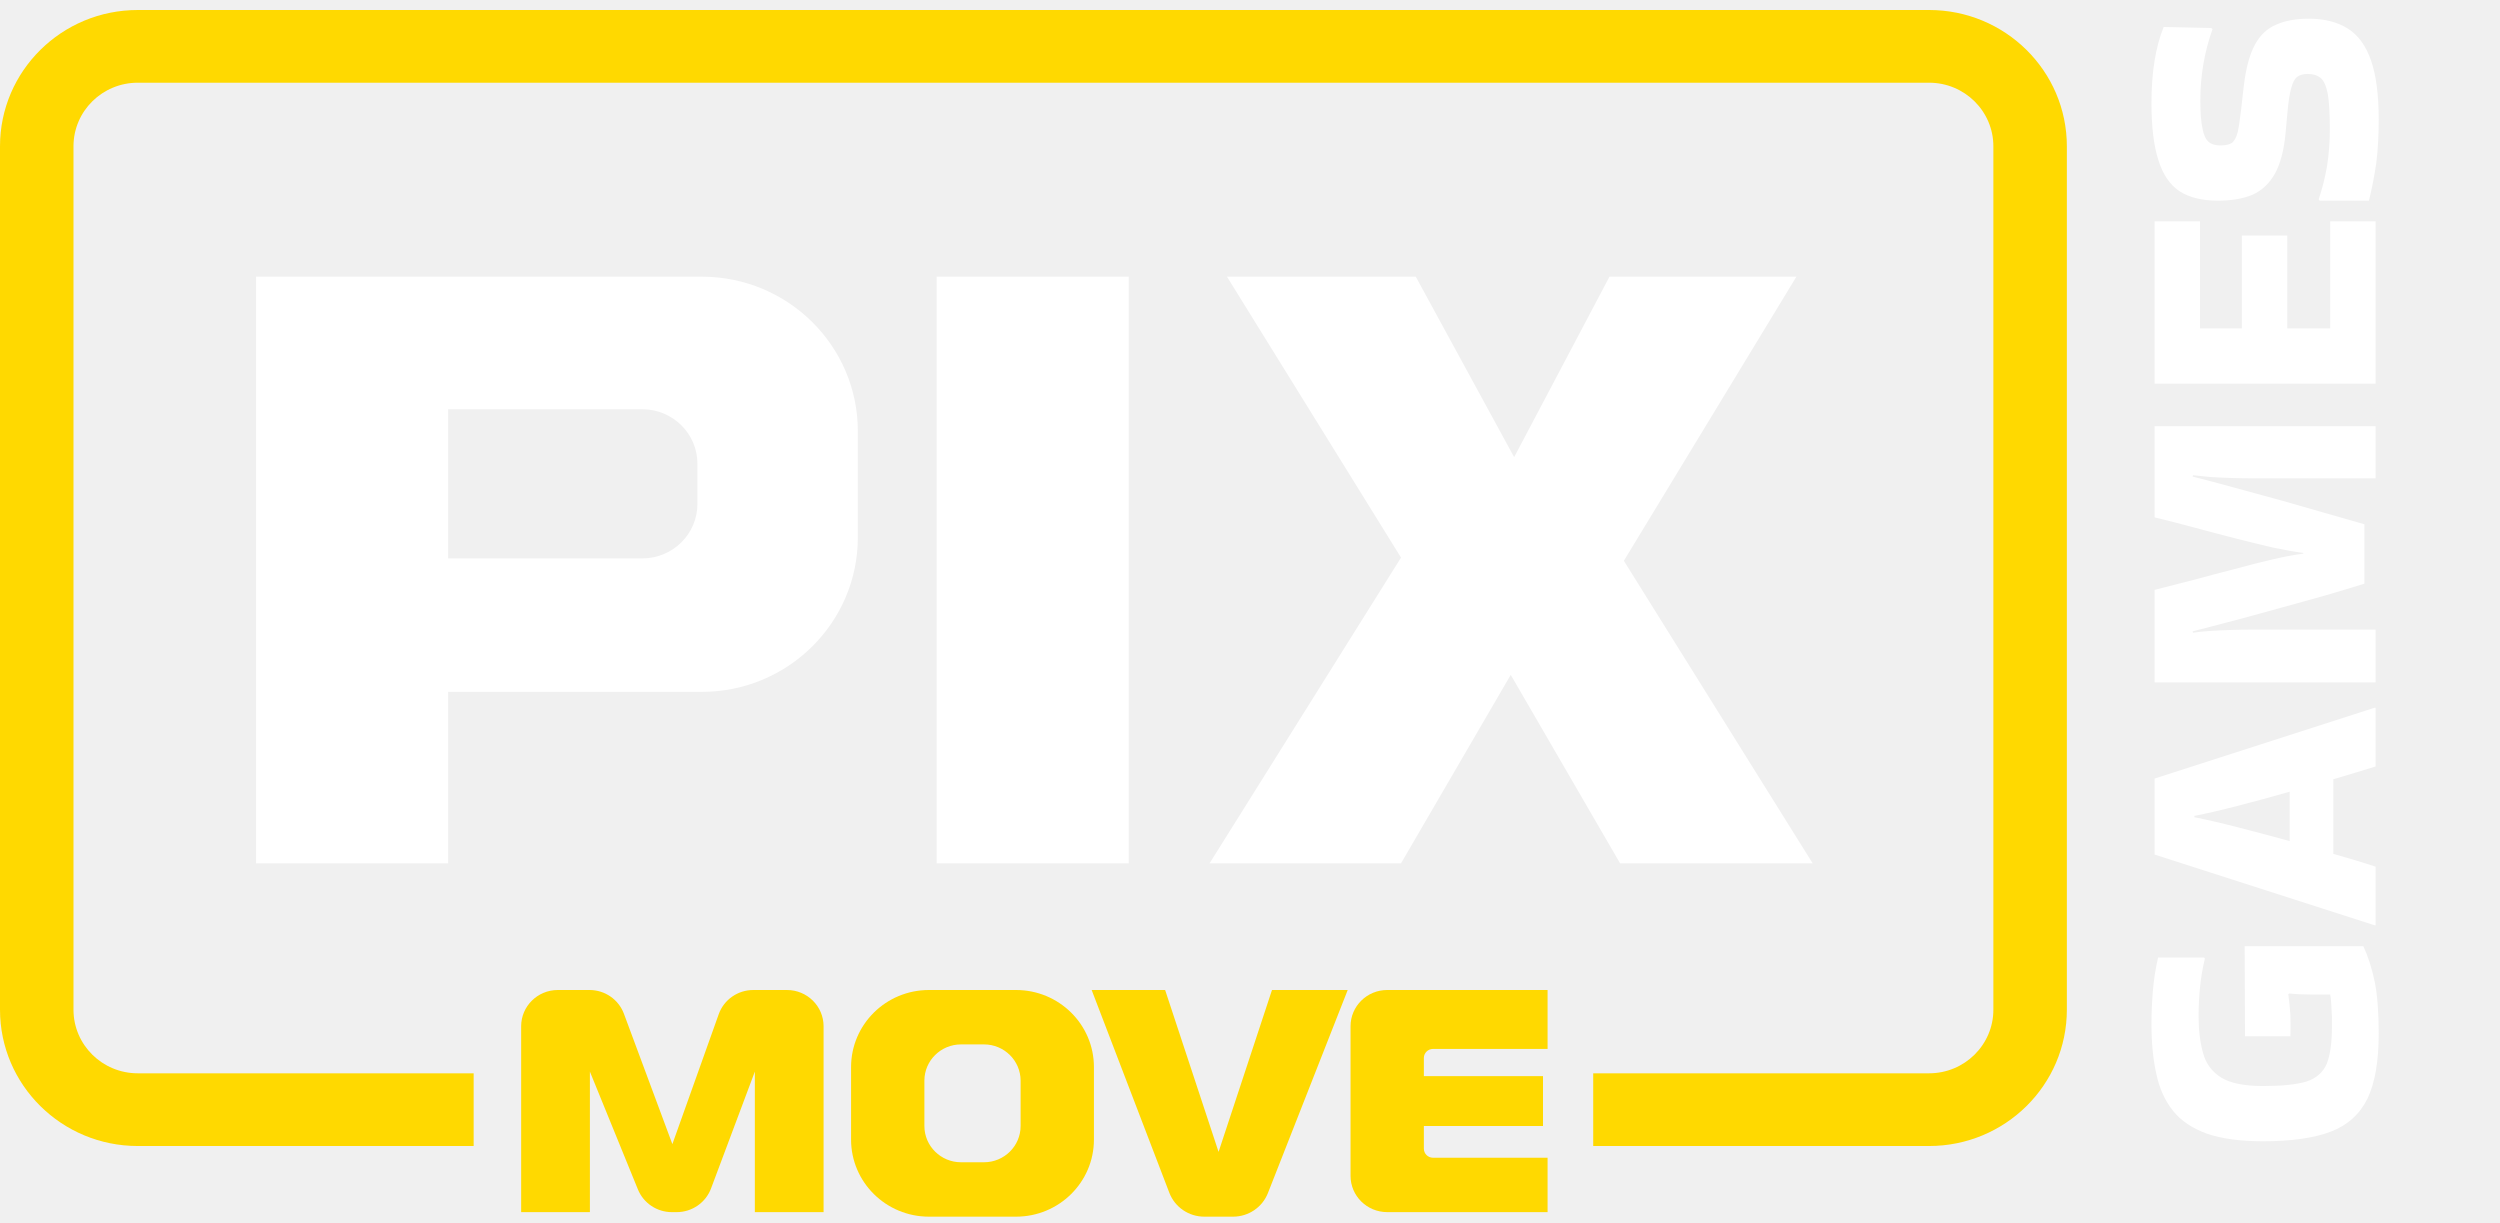
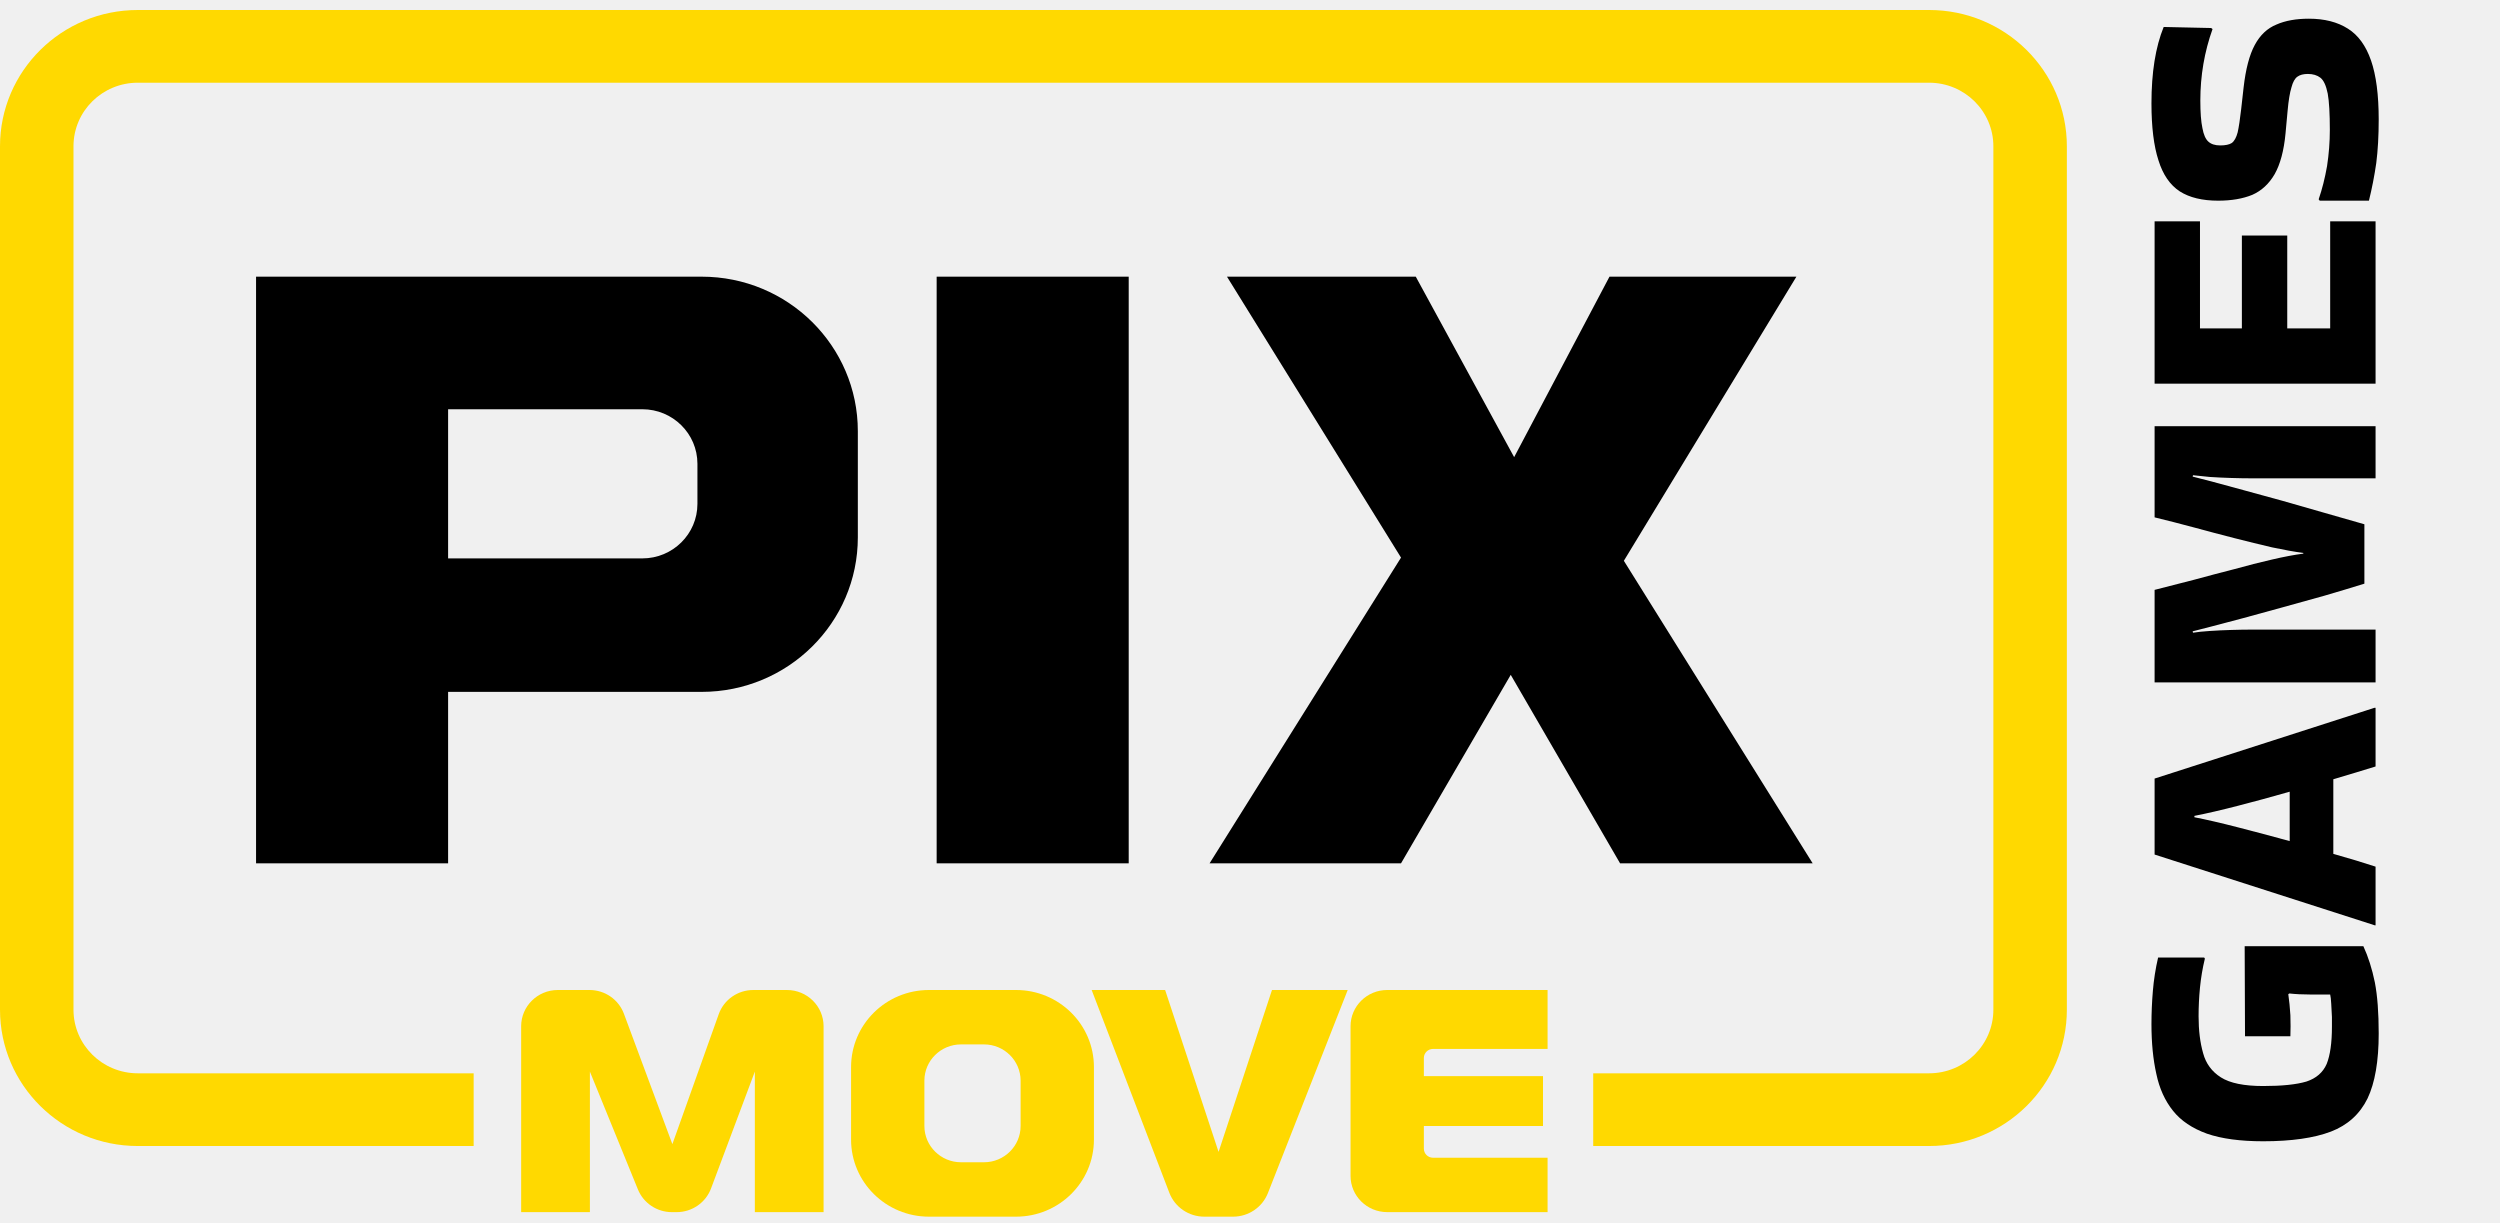
<svg xmlns="http://www.w3.org/2000/svg" width="180" height="88" viewBox="0 0 180 88" fill="none">
-   <path d="M166.341 71.605C165.788 71.605 165.285 71.58 164.833 71.53L164.757 71.58C164.824 72.044 164.875 72.55 164.908 73.097C164.925 73.644 164.925 74.149 164.908 74.613H161.641L161.616 68.124H170.161C170.513 68.886 170.789 69.757 170.99 70.734C171.175 71.696 171.267 72.923 171.267 74.415C171.267 76.404 170.999 77.962 170.463 79.089C169.91 80.216 169.03 81.012 167.824 81.476C166.6 81.94 164.975 82.172 162.948 82.172C161.306 82.172 159.957 81.99 158.901 81.625C157.846 81.244 157.033 80.697 156.463 79.984C155.877 79.255 155.475 78.368 155.257 77.324C155.022 76.279 154.905 75.086 154.905 73.743C154.905 72.948 154.939 72.152 155.006 71.356C155.073 70.544 155.198 69.74 155.383 68.944H158.7L158.751 69.019C158.583 69.715 158.466 70.411 158.399 71.107C158.332 71.787 158.298 72.475 158.298 73.171C158.298 74.183 158.407 75.069 158.625 75.832C158.826 76.578 159.253 77.158 159.907 77.572C160.56 77.987 161.574 78.194 162.948 78.194C164.305 78.194 165.344 78.086 166.064 77.871C166.768 77.639 167.254 77.216 167.522 76.603C167.773 75.973 167.899 75.078 167.899 73.917C167.899 73.768 167.899 73.536 167.899 73.221C167.882 72.906 167.866 72.591 167.849 72.276C167.832 71.961 167.807 71.737 167.773 71.605H166.341ZM170.965 50.96H171.041V55.187C170.639 55.303 170.178 55.444 169.658 55.61C169.139 55.759 168.586 55.925 167.999 56.107V61.478C169.172 61.81 170.186 62.116 171.041 62.398V66.625H170.99L155.131 61.528V56.057L170.965 50.96ZM157.997 58.842C158.851 59.008 159.89 59.248 161.113 59.563C162.336 59.878 163.585 60.21 164.858 60.558V57.002C163.585 57.367 162.336 57.707 161.113 58.022C159.89 58.337 158.851 58.577 157.997 58.743V58.842ZM170.236 42.024C169.331 42.306 168.368 42.596 167.346 42.894C166.324 43.176 165.31 43.458 164.305 43.739C163.3 44.021 162.361 44.278 161.49 44.51C160.619 44.742 159.865 44.941 159.228 45.107C158.591 45.273 158.139 45.389 157.871 45.455L157.896 45.555C158.198 45.505 158.6 45.463 159.103 45.43C159.588 45.397 160.108 45.372 160.661 45.356C161.197 45.339 161.691 45.331 162.144 45.331H171.041V49.135H155.131V42.471C156.019 42.239 156.958 41.999 157.946 41.75C158.918 41.485 159.89 41.228 160.862 40.98C161.817 40.714 162.73 40.482 163.601 40.283C164.456 40.084 165.201 39.943 165.838 39.861V39.811C165.201 39.728 164.456 39.595 163.601 39.413C162.747 39.214 161.834 38.99 160.862 38.742C159.89 38.493 158.918 38.236 157.946 37.971C156.958 37.706 156.019 37.465 155.131 37.25V30.685H171.041V34.44H162.144C161.691 34.44 161.197 34.432 160.661 34.415C160.108 34.398 159.588 34.374 159.103 34.341C158.6 34.291 158.198 34.249 157.896 34.216L157.871 34.316C158.139 34.382 158.591 34.498 159.228 34.664C159.865 34.83 160.627 35.037 161.515 35.285C162.386 35.518 163.325 35.774 164.33 36.056C165.335 36.338 166.349 36.628 167.371 36.927C168.377 37.208 169.331 37.482 170.236 37.747V42.024ZM171.041 27.623H155.131V15.936H158.399V23.645H161.415V16.956H164.682V23.645H167.773V15.936H171.041V27.623ZM166.944 14.35C167.195 13.62 167.396 12.825 167.547 11.963C167.681 11.084 167.748 10.214 167.748 9.352C167.748 8.175 167.698 7.305 167.597 6.741C167.48 6.161 167.304 5.78 167.07 5.597C166.835 5.415 166.533 5.324 166.165 5.324C165.846 5.324 165.595 5.39 165.411 5.523C165.226 5.655 165.084 5.912 164.984 6.294C164.866 6.675 164.774 7.239 164.707 7.984L164.556 9.626C164.439 10.852 164.179 11.822 163.777 12.535C163.375 13.231 162.839 13.728 162.169 14.027C161.482 14.309 160.661 14.449 159.706 14.449C158.566 14.449 157.645 14.226 156.941 13.778C156.237 13.314 155.726 12.568 155.408 11.54C155.073 10.512 154.905 9.145 154.905 7.437C154.905 5.216 155.198 3.384 155.785 1.942L159.203 2.017L159.303 2.091C158.717 3.733 158.424 5.448 158.424 7.239C158.424 8.1 158.474 8.764 158.575 9.228C158.658 9.692 158.801 10.015 159.002 10.197C159.203 10.38 159.488 10.471 159.856 10.471C160.225 10.471 160.502 10.413 160.686 10.297C160.87 10.164 161.013 9.907 161.113 9.526C161.197 9.145 161.281 8.59 161.364 7.86L161.54 6.294C161.691 4.968 161.959 3.948 162.345 3.235C162.73 2.522 163.249 2.033 163.903 1.768C164.54 1.486 165.319 1.346 166.24 1.346C167.363 1.346 168.301 1.586 169.055 2.067C169.792 2.531 170.345 3.293 170.714 4.354C171.082 5.415 171.267 6.832 171.267 8.606C171.267 9.766 171.208 10.811 171.091 11.739C170.957 12.667 170.781 13.571 170.563 14.449H167.019L166.944 14.35Z" fill="white" />
+   <path d="M166.341 71.605C165.788 71.605 165.285 71.58 164.833 71.53L164.757 71.58C164.824 72.044 164.875 72.55 164.908 73.097C164.925 73.644 164.925 74.149 164.908 74.613H161.641L161.616 68.124H170.161C170.513 68.886 170.789 69.757 170.99 70.734C171.175 71.696 171.267 72.923 171.267 74.415C171.267 76.404 170.999 77.962 170.463 79.089C169.91 80.216 169.03 81.012 167.824 81.476C166.6 81.94 164.975 82.172 162.948 82.172C161.306 82.172 159.957 81.99 158.901 81.625C157.846 81.244 157.033 80.697 156.463 79.984C155.877 79.255 155.475 78.368 155.257 77.324C155.022 76.279 154.905 75.086 154.905 73.743C154.905 72.948 154.939 72.152 155.006 71.356C155.073 70.544 155.198 69.74 155.383 68.944H158.7L158.751 69.019C158.583 69.715 158.466 70.411 158.399 71.107C158.332 71.787 158.298 72.475 158.298 73.171C158.298 74.183 158.407 75.069 158.625 75.832C158.826 76.578 159.253 77.158 159.907 77.572C160.56 77.987 161.574 78.194 162.948 78.194C164.305 78.194 165.344 78.086 166.064 77.871C166.768 77.639 167.254 77.216 167.522 76.603C167.773 75.973 167.899 75.078 167.899 73.917C167.899 73.768 167.899 73.536 167.899 73.221C167.882 72.906 167.866 72.591 167.849 72.276C167.832 71.961 167.807 71.737 167.773 71.605H166.341ZM170.965 50.96H171.041V55.187C170.639 55.303 170.178 55.444 169.658 55.61C169.139 55.759 168.586 55.925 167.999 56.107V61.478C169.172 61.81 170.186 62.116 171.041 62.398V66.625H170.99L155.131 61.528V56.057L170.965 50.96ZM157.997 58.842C158.851 59.008 159.89 59.248 161.113 59.563C162.336 59.878 163.585 60.21 164.858 60.558V57.002C163.585 57.367 162.336 57.707 161.113 58.022C159.89 58.337 158.851 58.577 157.997 58.743V58.842ZM170.236 42.024C169.331 42.306 168.368 42.596 167.346 42.894C166.324 43.176 165.31 43.458 164.305 43.739C163.3 44.021 162.361 44.278 161.49 44.51C160.619 44.742 159.865 44.941 159.228 45.107C158.591 45.273 158.139 45.389 157.871 45.455L157.896 45.555C158.198 45.505 158.6 45.463 159.103 45.43C159.588 45.397 160.108 45.372 160.661 45.356C161.197 45.339 161.691 45.331 162.144 45.331H171.041V49.135H155.131V42.471C156.019 42.239 156.958 41.999 157.946 41.75C158.918 41.485 159.89 41.228 160.862 40.98C161.817 40.714 162.73 40.482 163.601 40.283C164.456 40.084 165.201 39.943 165.838 39.861V39.811C165.201 39.728 164.456 39.595 163.601 39.413C162.747 39.214 161.834 38.99 160.862 38.742C159.89 38.493 158.918 38.236 157.946 37.971C156.958 37.706 156.019 37.465 155.131 37.25V30.685H171.041V34.44H162.144C161.691 34.44 161.197 34.432 160.661 34.415C160.108 34.398 159.588 34.374 159.103 34.341C158.6 34.291 158.198 34.249 157.896 34.216L157.871 34.316C158.139 34.382 158.591 34.498 159.228 34.664C159.865 34.83 160.627 35.037 161.515 35.285C162.386 35.518 163.325 35.774 164.33 36.056C165.335 36.338 166.349 36.628 167.371 36.927C168.377 37.208 169.331 37.482 170.236 37.747V42.024ZM171.041 27.623H155.131V15.936H158.399V23.645H161.415V16.956H164.682V23.645H167.773V15.936H171.041V27.623ZM166.944 14.35C167.195 13.62 167.396 12.825 167.547 11.963C167.681 11.084 167.748 10.214 167.748 9.352C167.748 8.175 167.698 7.305 167.597 6.741C167.48 6.161 167.304 5.78 167.07 5.597C166.835 5.415 166.533 5.324 166.165 5.324C165.846 5.324 165.595 5.39 165.411 5.523C165.226 5.655 165.084 5.912 164.984 6.294C164.866 6.675 164.774 7.239 164.707 7.984L164.556 9.626C164.439 10.852 164.179 11.822 163.777 12.535C163.375 13.231 162.839 13.728 162.169 14.027C161.482 14.309 160.661 14.449 159.706 14.449C158.566 14.449 157.645 14.226 156.941 13.778C156.237 13.314 155.726 12.568 155.408 11.54C155.073 10.512 154.905 9.145 154.905 7.437C154.905 5.216 155.198 3.384 155.785 1.942L159.203 2.017L159.303 2.091C158.717 3.733 158.424 5.448 158.424 7.239C158.424 8.1 158.474 8.764 158.575 9.228C158.658 9.692 158.801 10.015 159.002 10.197C159.203 10.38 159.488 10.471 159.856 10.471C160.225 10.471 160.502 10.413 160.686 10.297C160.87 10.164 161.013 9.907 161.113 9.526C161.197 9.145 161.281 8.59 161.364 7.86L161.54 6.294C161.691 4.968 161.959 3.948 162.345 3.235C162.73 2.522 163.249 2.033 163.903 1.768C164.54 1.486 165.319 1.346 166.24 1.346C167.363 1.346 168.301 1.586 169.055 2.067C169.792 2.531 170.345 3.293 170.714 4.354C171.082 5.415 171.267 6.832 171.267 8.606C171.267 9.766 171.208 10.811 171.091 11.739C170.957 12.667 170.781 13.571 170.563 14.449H167.019L166.944 14.35Z" fill="currentColor" />
  <path d="M5.291 10.535C5.291 8.005 7.364 5.955 9.921 5.955H138.893C141.45 5.955 143.523 8.005 143.523 10.535V72.697C143.523 75.227 141.45 77.278 138.893 77.278H114.711V82.513H138.893C144.372 82.513 148.814 78.118 148.814 72.697V10.535C148.814 5.114 144.372 0.72 138.893 0.72H9.921C4.442 0.72 0 5.114 0 10.535V72.697C0 78.118 4.442 82.513 9.921 82.513H34.103V77.278H9.921C7.364 77.278 5.291 75.227 5.291 72.697V10.535Z" fill="#FFD900" />
-   <path fill-rule="evenodd" clip-rule="evenodd" d="M50.52 19.92H18.436V62.16H32.264V49.815H50.52C56.73 49.815 61.764 44.835 61.764 38.691V31.044C61.764 24.9 56.73 19.92 50.52 19.92ZM32.264 40.205V29.466H46.247C48.439 29.466 50.215 31.224 50.215 33.392V36.279C50.215 38.447 48.439 40.205 46.247 40.205H32.264Z" fill="white" />
-   <path d="M81.267 19.92H67.439V62.16H81.267V19.92Z" fill="white" />
-   <path d="M88.342 19.92H101.935L109.018 32.915L115.883 19.92H129.341L116.918 40.377L130.512 62.16H116.646L108.773 48.589L100.873 62.16H87.089L100.873 40.147L88.342 19.92Z" fill="white" />
+   <path fill-rule="evenodd" clip-rule="evenodd" d="M50.52 19.92H18.436V62.16H32.264V49.815H50.52C56.73 49.815 61.764 44.835 61.764 38.691V31.044C61.764 24.9 56.73 19.92 50.52 19.92ZM32.264 40.205V29.466H46.247C48.439 29.466 50.215 31.224 50.215 33.392V36.279C50.215 38.447 48.439 40.205 46.247 40.205H32.264Z" fill="currentColor" />
+   <path d="M81.267 19.92H67.439V62.16H81.267V19.92Z" fill="currentColor" />
+   <path d="M88.342 19.92H101.935L109.018 32.915L115.883 19.92H129.341L116.918 40.377L130.512 62.16H116.646L108.773 48.589L100.873 62.16H87.089L100.873 40.147L88.342 19.92Z" fill="currentColor" />
  <path d="M37.523 73.891V87.274H42.472V77.155L45.93 85.639C46.333 86.627 47.301 87.274 48.378 87.274H48.719C49.823 87.274 50.81 86.594 51.194 85.571L54.349 77.155V87.274H59.298V73.891C59.298 72.449 58.117 71.28 56.659 71.28H54.237C53.118 71.28 52.121 71.978 51.748 73.022L48.411 82.378L44.922 72.99C44.541 71.963 43.551 71.28 42.445 71.28H40.163C38.705 71.28 37.523 72.449 37.523 73.891Z" fill="#FFD900" />
  <path fill-rule="evenodd" clip-rule="evenodd" d="M66.886 71.28C63.788 71.28 61.277 73.764 61.277 76.829V82.051C61.277 85.115 63.788 87.6 66.886 87.6H73.154C76.252 87.6 78.763 85.115 78.763 82.051V76.829C78.763 73.764 76.252 71.28 73.154 71.28H66.886ZM69.195 75.197C67.738 75.197 66.556 76.366 66.556 77.808V81.072C66.556 82.514 67.738 83.683 69.195 83.683H70.845C72.303 83.683 73.484 82.514 73.484 81.072V77.808C73.484 76.366 72.303 75.197 70.845 75.197H69.195Z" fill="#FFD900" />
  <path d="M83.889 71.28H78.599L84.192 85.88C84.589 86.915 85.591 87.6 86.71 87.6H88.78C89.891 87.6 90.888 86.925 91.29 85.901L97.035 71.28H91.584L87.737 82.937L83.889 71.28Z" fill="#FFD900" />
  <path d="M111.426 75.523V71.28H99.879C98.421 71.28 97.239 72.449 97.239 73.891V84.662C97.239 86.104 98.421 87.273 99.879 87.273H111.426V83.357H103.178C102.813 83.357 102.518 83.064 102.518 82.704V81.072H111.096V77.481H102.518V76.176C102.518 75.815 102.813 75.523 103.178 75.523H111.426Z" fill="#FFD900" />
</svg>
